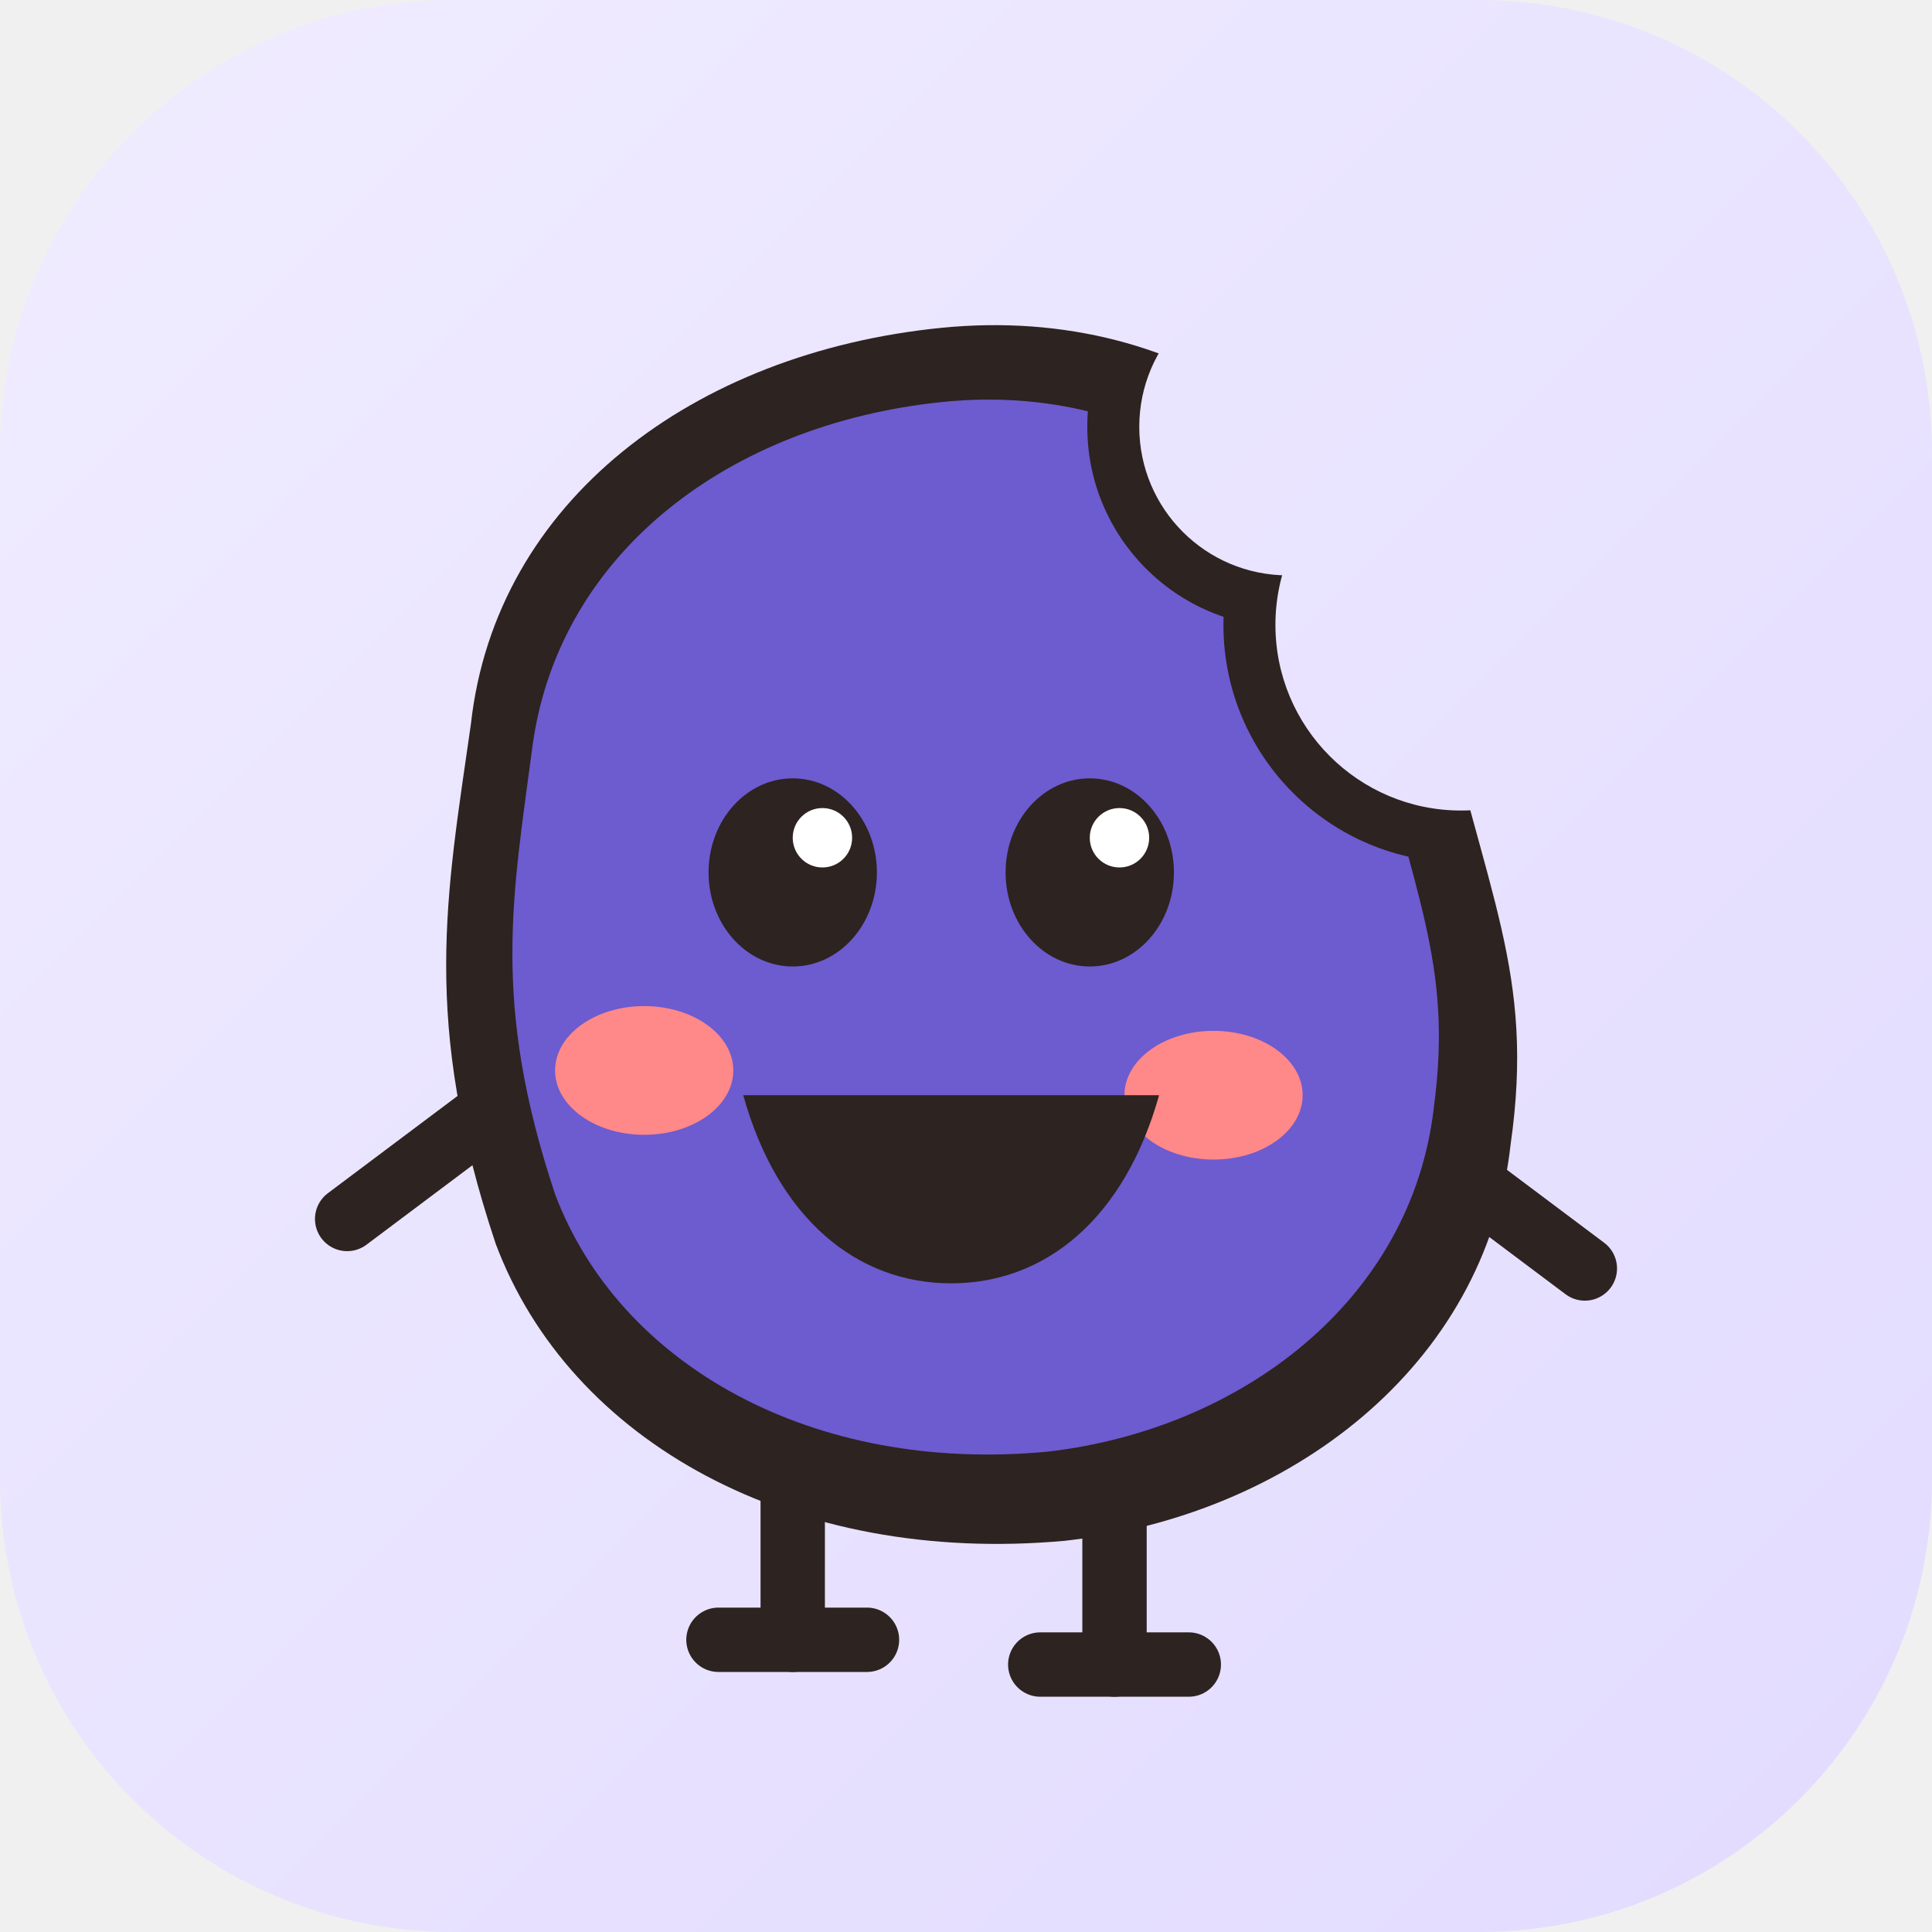
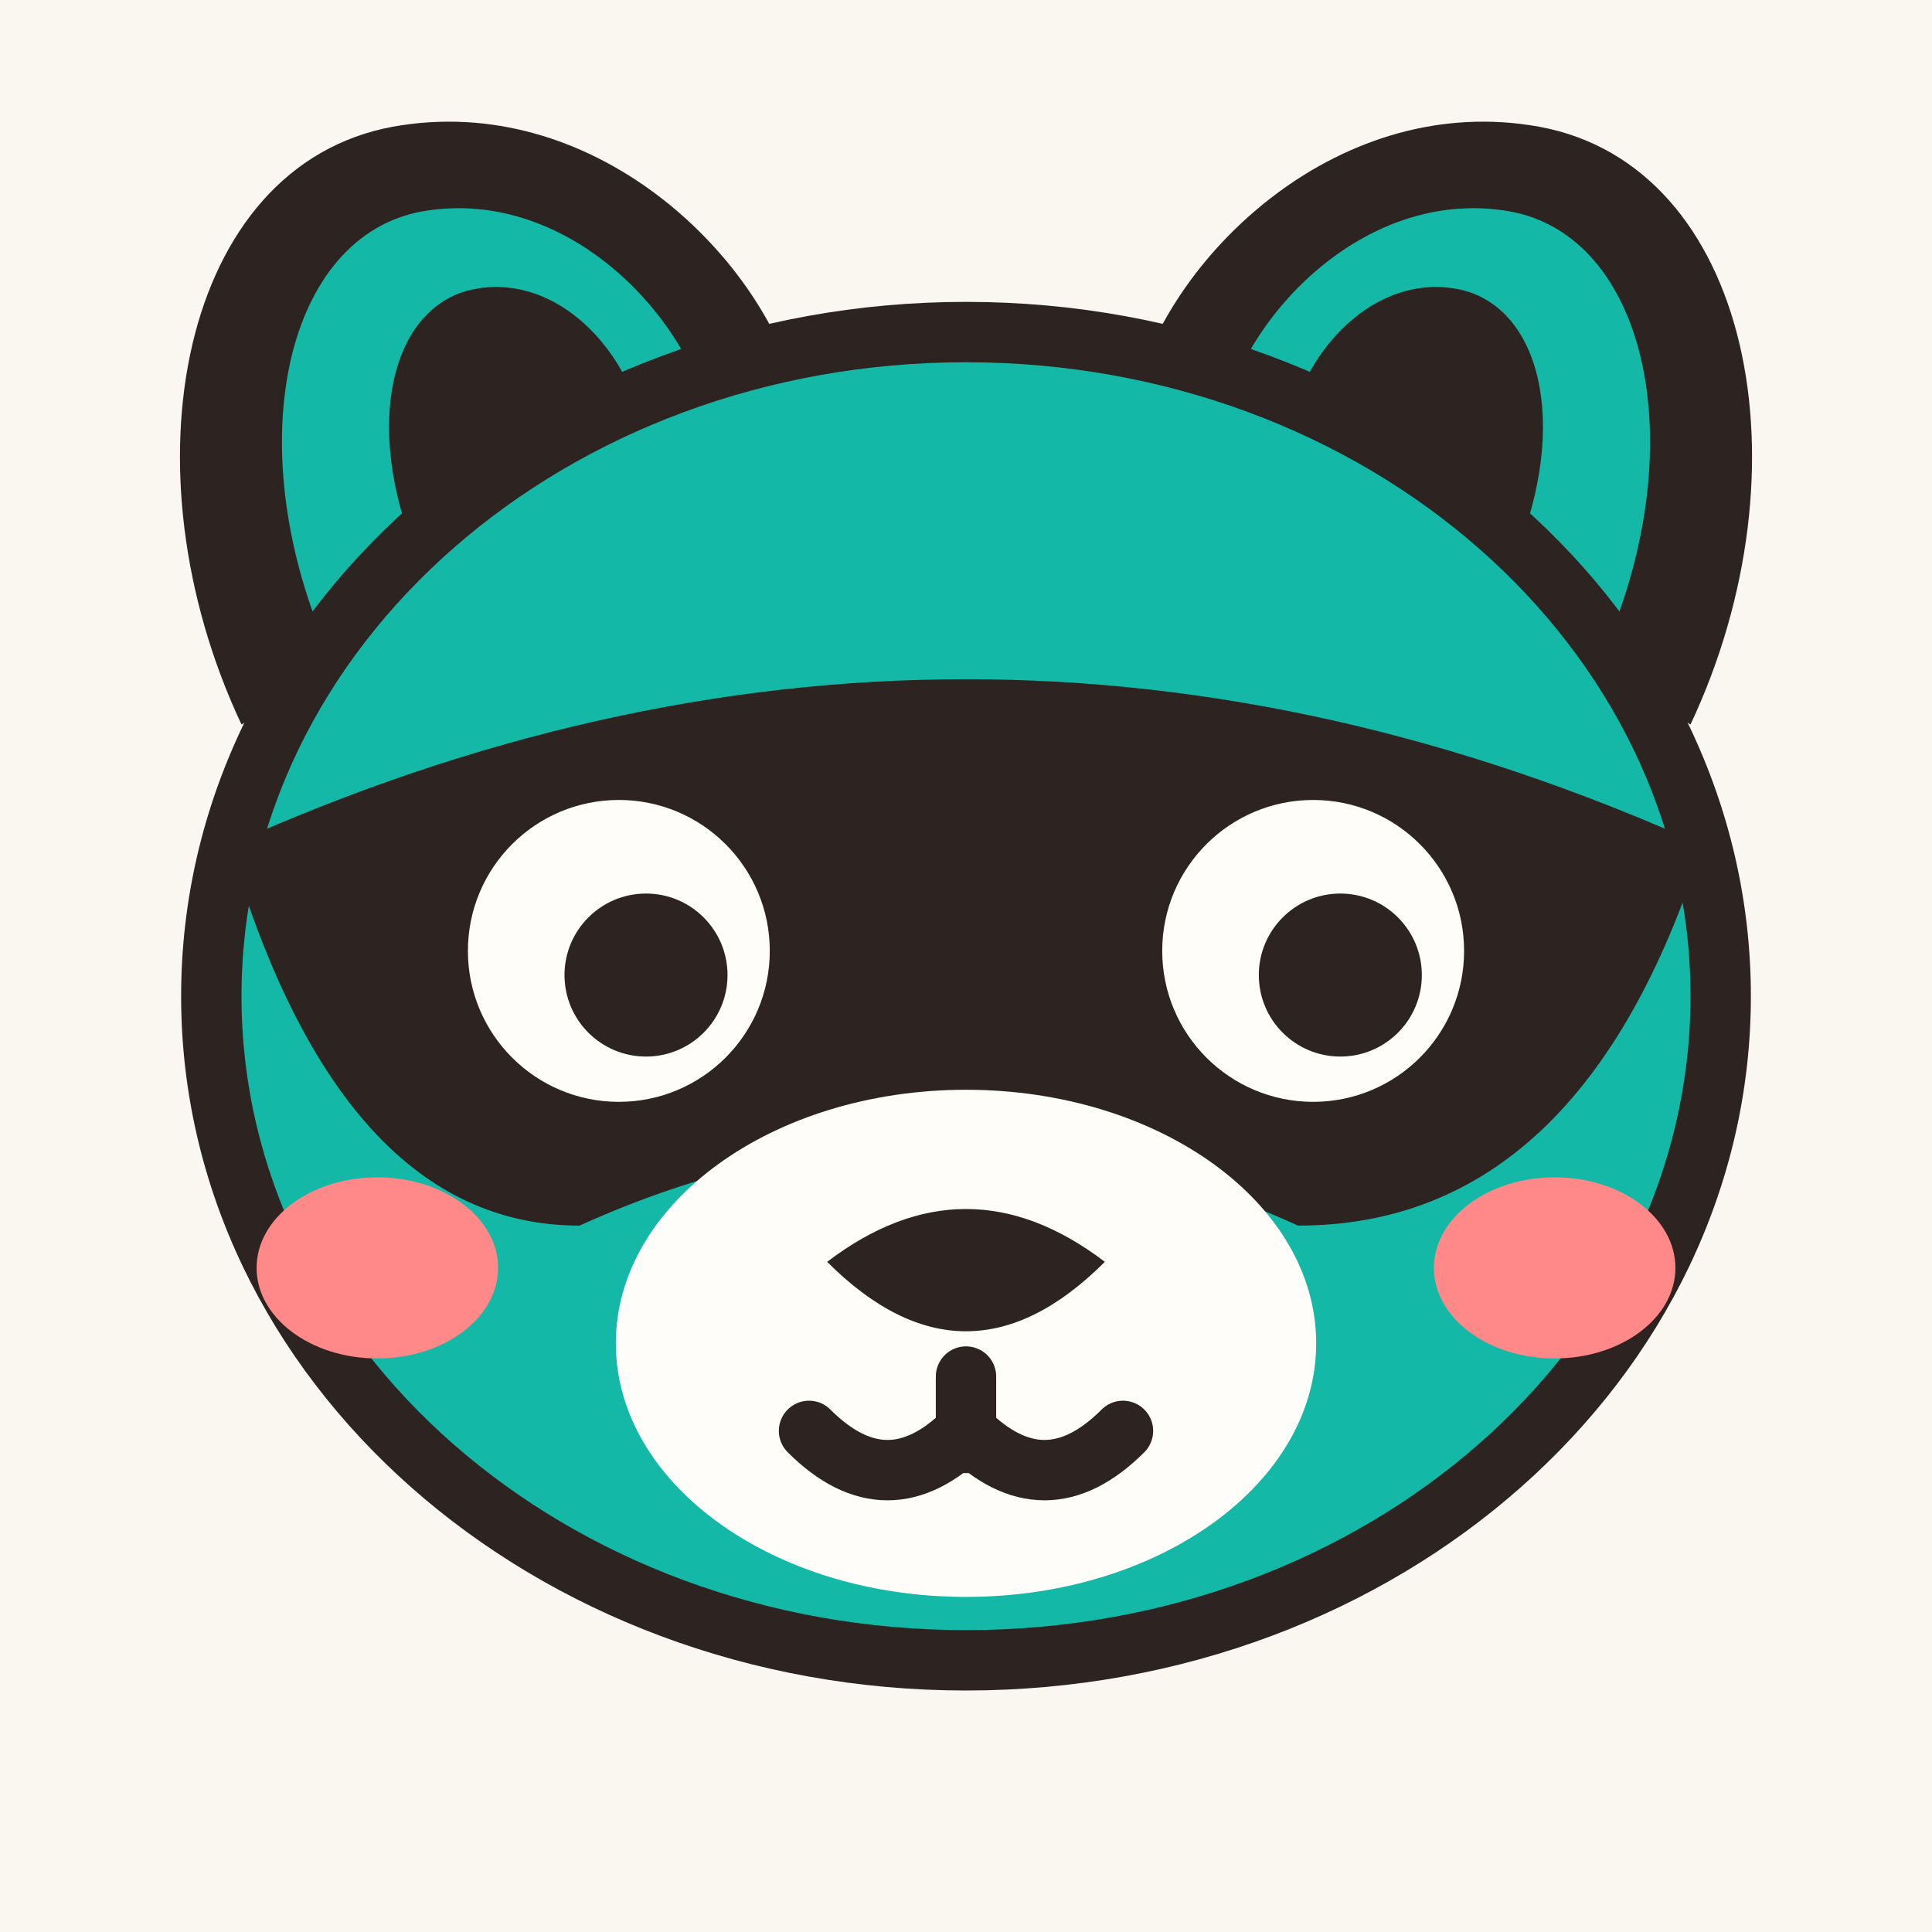
<svg xmlns="http://www.w3.org/2000/svg" viewBox="0 0 64 64" fill="none">
-   <defs>
-     <linearGradient id="g" x1="0" y1="0" x2="1" y2="1">
-       <stop offset="0" stop-color="#F0ECFF" />
-       <stop offset="1" stop-color="#E2DBFF" />
-     </linearGradient>
-     <mask id="o" maskUnits="userSpaceOnUse" x="0" y="0" width="64" height="64">
-       <rect width="64" height="64" fill="#fff" />
-       <circle cx="52" cy="17" r="7.5" fill="#000" />
-       <circle cx="45" cy="9" r="6" fill="#000" />
-     </mask>
-     <mask id="n" maskUnits="userSpaceOnUse" x="0" y="0" width="64" height="64">
-       <rect width="64" height="64" fill="#fff" />
-       <circle cx="52" cy="17" r="9.6" fill="#000" />
-       <circle cx="45" cy="9" r="8.1" fill="#000" />
-     </mask>
-   </defs>
-   <rect width="64" height="64" rx="15" fill="url(#g)" />
-   <g transform="translate(32 33) scale(0.82) translate(-32 -32)">
-     <g stroke="#2D2320" stroke-width="2.6" stroke-linecap="round">
-       <path d="M15 35 7 41" />
-       <path d="M49 37 57 43" />
-       <path d="M25 50v8" />
-       <path d="M38 50v9" />
-       <path d="M22 58h6" />
-       <path d="M35 59h6" />
+   <rect width="64" height="64" fill="#faf7f0" />
+   <g transform="translate(32 32) scale(1) translate(-32 -32)">
+     <g>
+       <path d="M8 24 C4 15.5 6 5.5 13 4.2 C19.6 3 25.2 8.4 26.4 13 Z" fill="#2d2320" />
+       <path d="M10.8 21.4 C7.9 14.6 9.5 7.8 14 7 C18.6 6.2 22.6 10.2 23.5 13.8 Z" fill="#14b8a6" />
+       <path d="M13.8 18.4 C12 14 13 10.2 15.6 9.6 C18.3 9 20.6 11.4 21.2 13.8 Z" fill="#2d2320" />
    </g>
-     <g mask="url(#o)">
-       <path d="M31 5c10-1 18 5 20 14 2 9 4 12 3 19-1 9-9 15-18 16-11 1-20-4-23-12-3-9-2-14-1-21C13 12 21 6 31 5Z" fill="#2D2320" />
+     <g transform="translate(64 0) scale(-1 1)">
+       <g>
+         <path d="M8 24 C4 15.5 6 5.5 13 4.2 C19.6 3 25.2 8.4 26.4 13 Z" fill="#2d2320" />
+         <path d="M10.8 21.4 C7.9 14.6 9.5 7.8 14 7 C18.6 6.2 22.6 10.2 23.5 13.8 Z" fill="#14b8a6" />
+         <path d="M13.8 18.4 C12 14 13 10.2 15.6 9.6 C18.3 9 20.6 11.4 21.2 13.8 Z" fill="#2d2320" />
+       </g>
    </g>
-     <g mask="url(#n)">
-       <path d="M31 8c8.6-.9 15.6 4.3 17.3 12.1 1.7 7.8 3.4 10.4 2.6 16.4-.9 7.8-7.8 13-15.6 13.9-9.5.9-17.3-3.5-19.9-10.4-2.6-7.8-1.7-12.1-.9-18.2C15.6 14.1 22.4 8.9 31 8Z" fill="#6D5BD0" />
-     </g>
-     <ellipse cx="19" cy="35" rx="3.6" ry="2.6" fill="#FF8888" />
-     <ellipse cx="42" cy="36" rx="3.6" ry="2.6" fill="#FF8888" />
-     <ellipse cx="25" cy="27" rx="3.4" ry="3.8" fill="#2D2320" />
-     <ellipse cx="37" cy="27" rx="3.4" ry="3.8" fill="#2D2320" />
-     <circle cx="26.2" cy="25.6" r="1.2" fill="#fff" />
-     <circle cx="38.2" cy="25.6" r="1.2" fill="#fff" />
-     <path d="M23 36c1.4 5 4.6 7.6 8.4 7.6S38.4 41 39.8 36Z" fill="#2D2320" />
+     <ellipse cx="32" cy="33" rx="26" ry="23" fill="#2d2320" />
+     <ellipse cx="32" cy="33" rx="24" ry="21" fill="#14b8a6" />
+     <path d="M7.6 28 q24.4 -11 48.8 0 q-4 12.6 -13.4 12.6 q-11.9 -5.4 -23.8 0 q-7.9 0 -11.6 -12.6 Z" fill="#2d2320" />
+     <circle cx="20.5" cy="31.5" r="5" fill="#fffdf9" />
+     <circle cx="43.5" cy="31.5" r="5" fill="#fffdf9" />
+     <circle cx="21.4" cy="32.3" r="2.7" fill="#2d2320" />
+     <circle cx="44.4" cy="32.3" r="2.7" fill="#2d2320" />
+     <ellipse cx="12.5" cy="42" rx="4" ry="3" fill="#ff8888" />
+     <ellipse cx="51.5" cy="42" rx="4" ry="3" fill="#ff8888" />
+     <ellipse cx="32" cy="44.5" rx="11.6" ry="8.4" fill="#fffdf9" />
+     <path d="M27.4 41.8 q4.6 -3.5 9.2 0 q-4.6 4.6 -9.2 0 Z" fill="#2d2320" />
+     <path d="M32 45.6 v2.2" stroke="#2d2320" stroke-width="2" stroke-linecap="round" />
+     <path d="M32 47.4 q-2.6 2.6 -5.2 0" stroke="#2d2320" stroke-width="2" stroke-linecap="round" fill="none" />
+     <path d="M32 47.4 q2.6 2.6 5.2 0" stroke="#2d2320" stroke-width="2" stroke-linecap="round" fill="none" />
  </g>
</svg>
